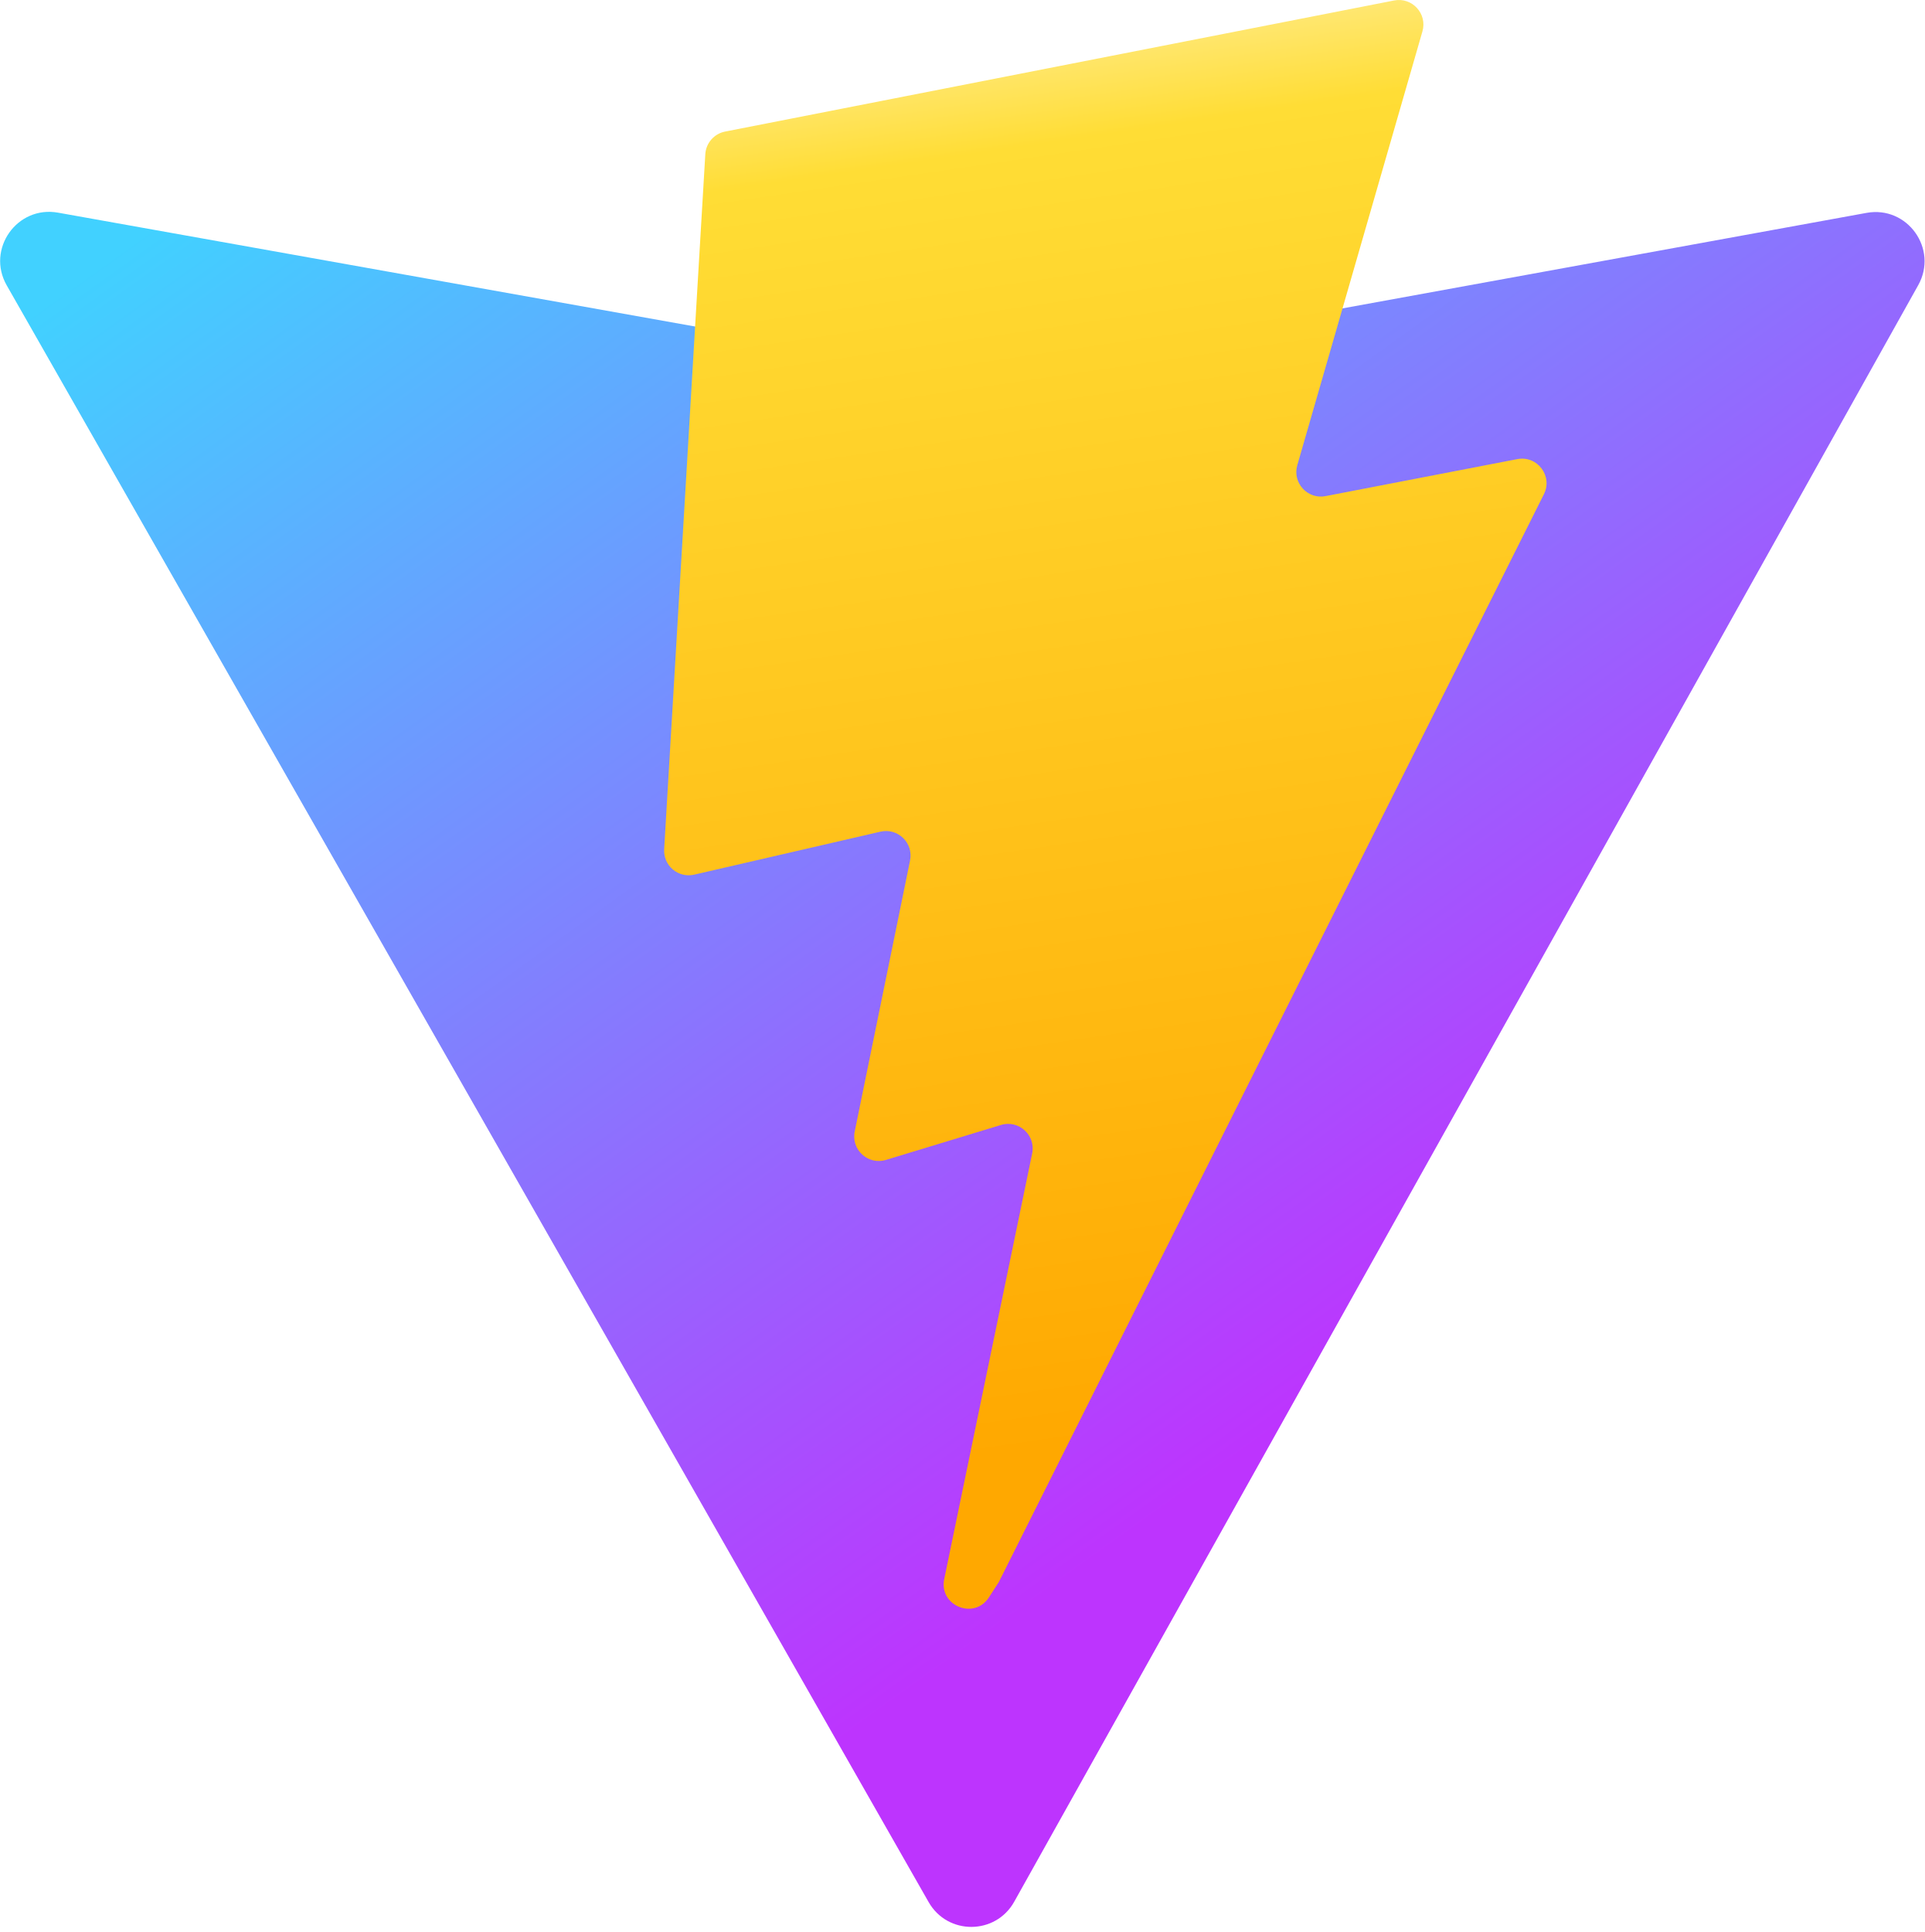
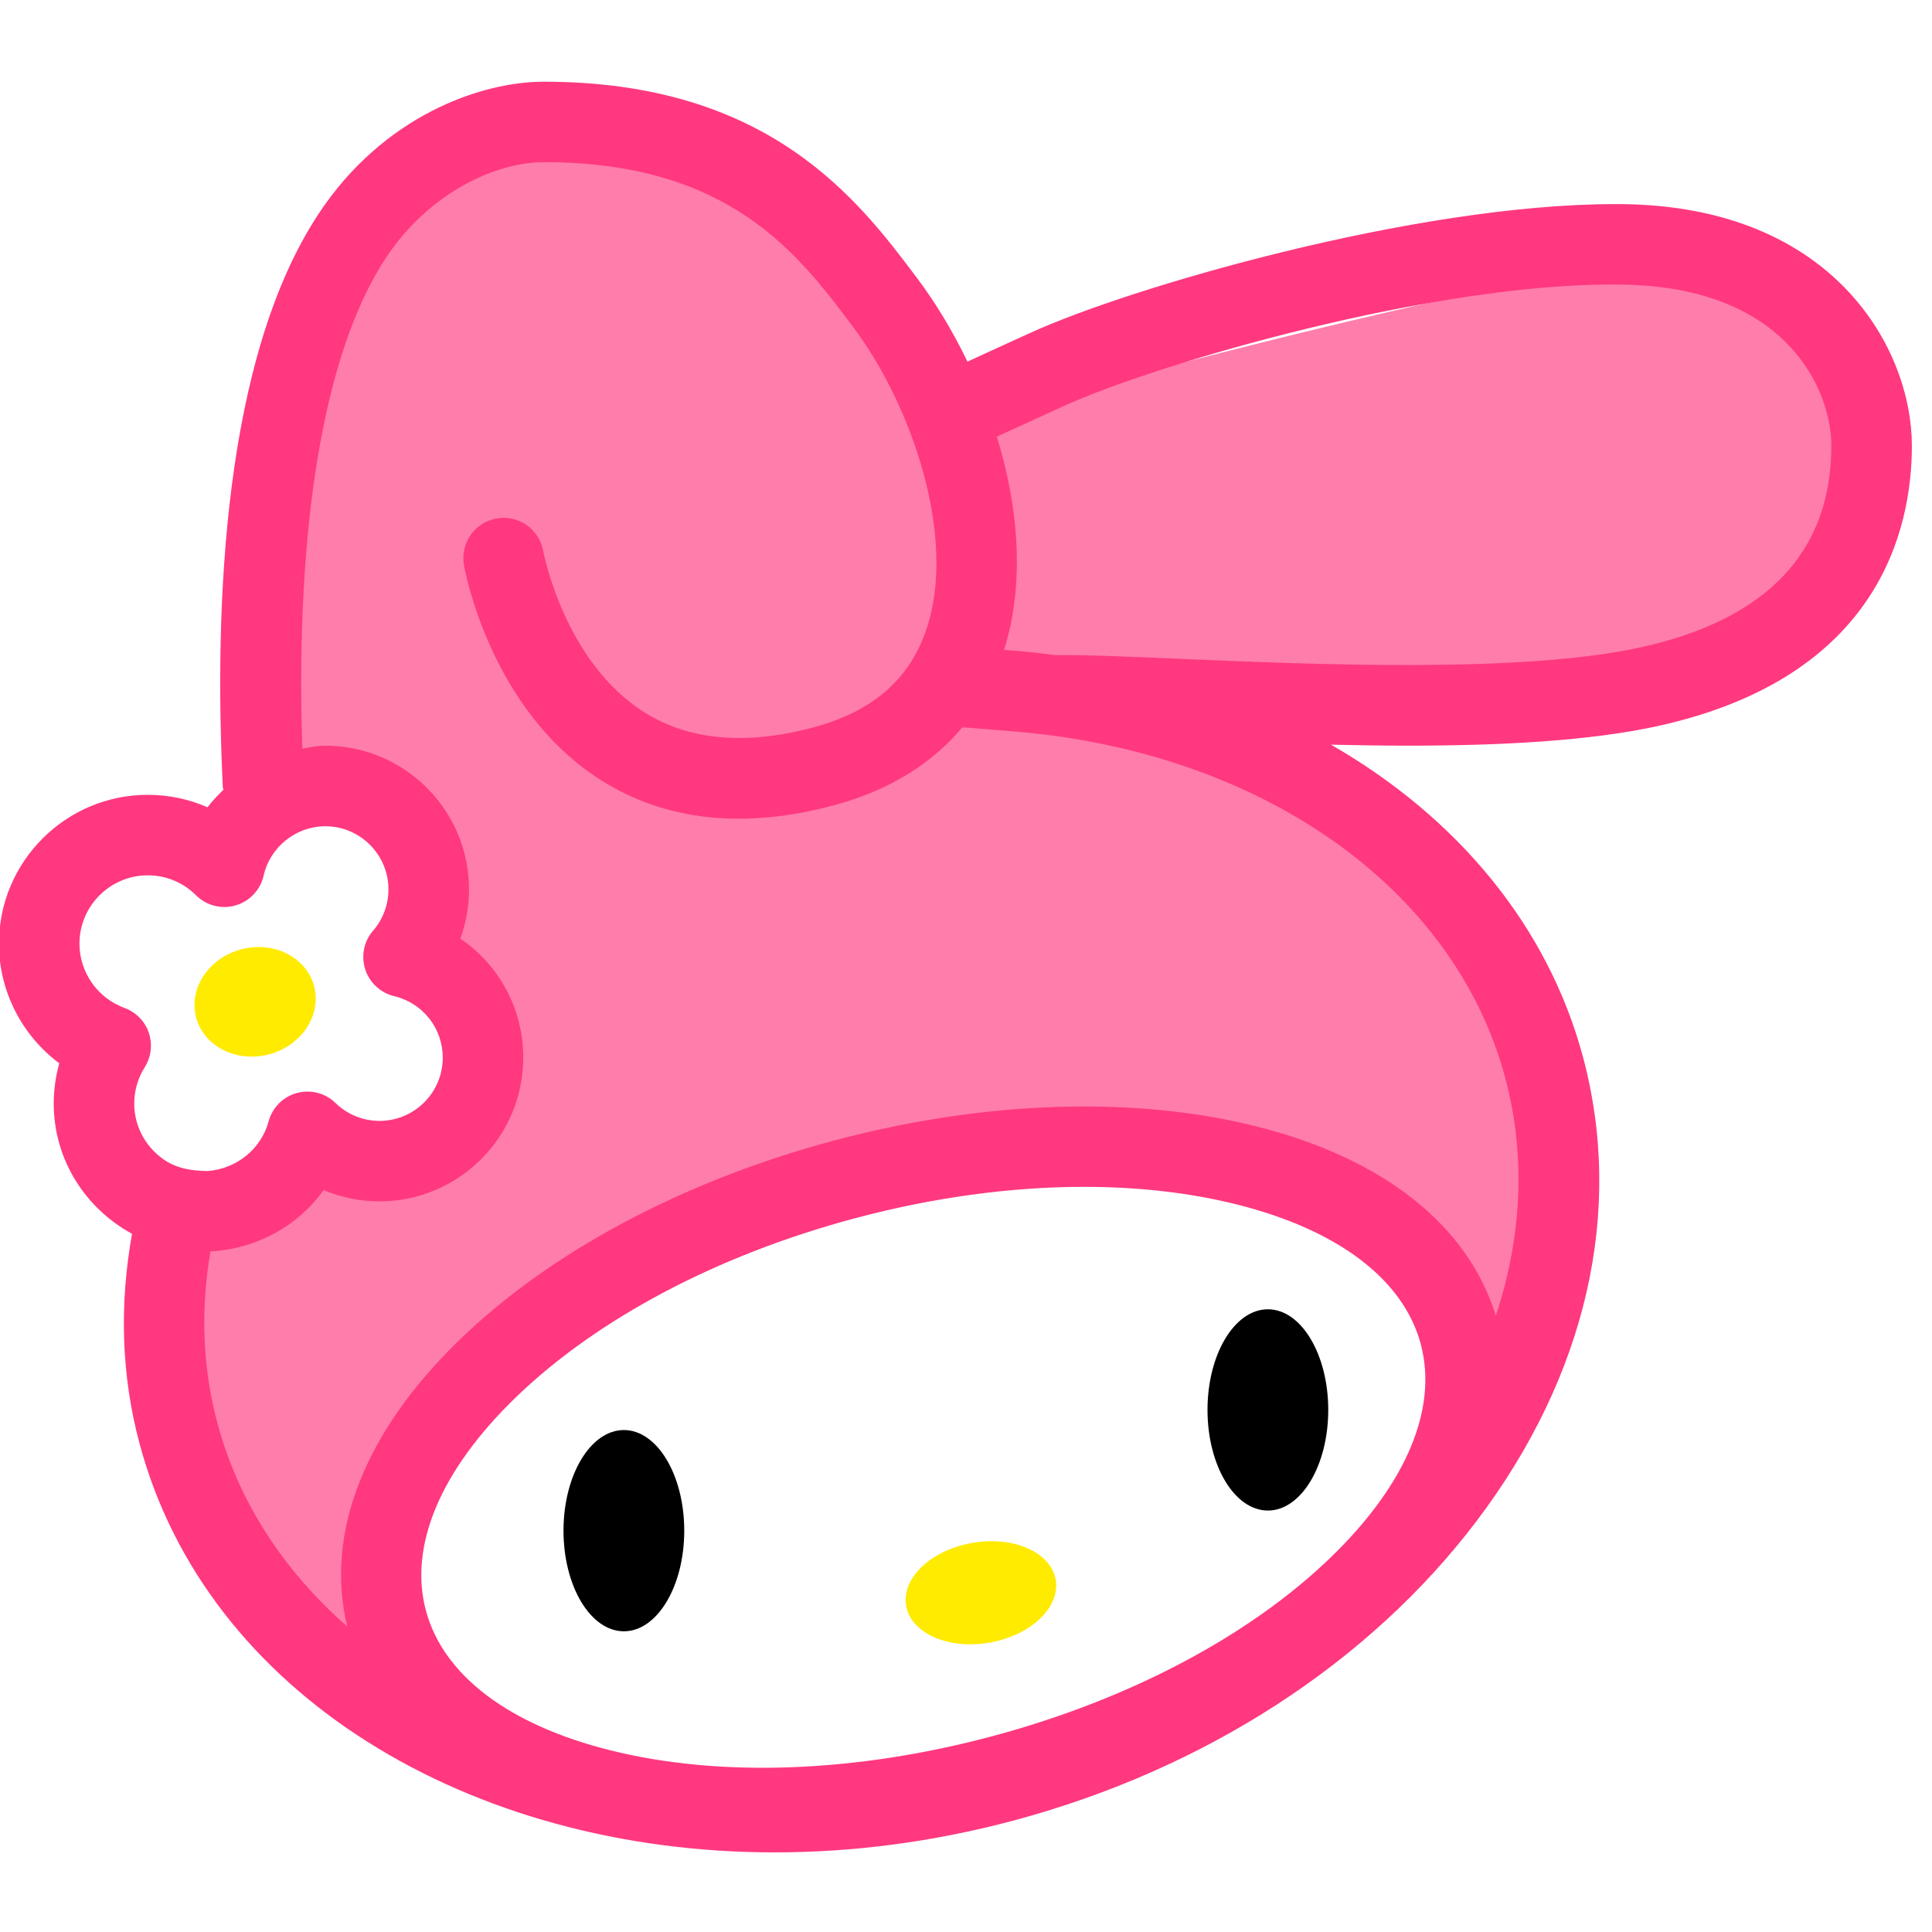
- <svg xmlns="http://www.w3.org/2000/svg" aria-hidden="true" role="img" class="iconify iconify--logos" width="31.88" height="32" preserveAspectRatio="xMidYMid meet" viewBox="0 0 256 257">
-   <defs>
-     <linearGradient id="IconifyId1813088fe1fbc01fb466" x1="-.828%" x2="57.636%" y1="7.652%" y2="78.411%">
-       <stop offset="0%" stop-color="#41D1FF" />
-       <stop offset="100%" stop-color="#BD34FE" />
-     </linearGradient>
-     <linearGradient id="IconifyId1813088fe1fbc01fb467" x1="43.376%" x2="50.316%" y1="2.242%" y2="89.03%">
-       <stop offset="0%" stop-color="#FFEA83" />
-       <stop offset="8.333%" stop-color="#FFDD35" />
-       <stop offset="100%" stop-color="#FFA800" />
-     </linearGradient>
-   </defs>
-   <path fill="url(#IconifyId1813088fe1fbc01fb466)" d="M255.153 37.938L134.897 252.976c-2.483 4.44-8.862 4.466-11.382.048L.875 37.958c-2.746-4.814 1.371-10.646 6.827-9.67l120.385 21.517a6.537 6.537 0 0 0 2.322-.004l117.867-21.483c5.438-.991 9.574 4.796 6.877 9.62Z" />
-   <path fill="url(#IconifyId1813088fe1fbc01fb467)" d="M185.432.063L96.44 17.501a3.268 3.268 0 0 0-2.634 3.014l-5.474 92.456a3.268 3.268 0 0 0 3.997 3.378l24.777-5.718c2.318-.535 4.413 1.507 3.936 3.838l-7.361 36.047c-.495 2.426 1.782 4.5 4.151 3.78l15.304-4.649c2.372-.72 4.652 1.36 4.15 3.788l-11.698 56.621c-.732 3.542 3.979 5.473 5.943 2.437l1.313-2.028l72.516-144.72c1.215-2.423-.88-5.186-3.54-4.672l-25.505 4.922c-2.396.462-4.435-1.77-3.759-4.114l16.646-57.705c.677-2.35-1.37-4.583-3.769-4.113Z" />
+ <svg xmlns="http://www.w3.org/2000/svg" viewBox="0 0 48 48" width="48px" height="48px" fill-rule="evenodd" clip-rule="evenodd">
+   <ellipse cx="15.5" cy="38.029" fill-rule="evenodd" clip-rule="evenodd" rx="1.5" ry="2.5" />
+   <ellipse cx="31.5" cy="35.029" fill-rule="evenodd" clip-rule="evenodd" rx="1.5" ry="2.5" />
+   <path fill="#ffeb00" fill-rule="evenodd" d="M24.153,38.333c1.025-0.18,1.955,0.229,2.075,0.913 c0.12,0.683-0.615,1.384-1.641,1.564s-1.955-0.229-2.075-0.913C22.392,39.213,23.128,38.512,24.153,38.333z" clip-rule="evenodd" />
+   <path fill="#ff7daa" fill-rule="evenodd" d="M42.367,6.529c-2.325-0.594-18.646,4-18.646,4s-3.721-6-6.285-7 c-2.563-1-5.832,0-6.849,1c-1.017,1-3.256,5-4.101,8.431c-0.415,1.686-0.422,4.749-0.321,7.43c0.471-0.528,1.155-0.861,1.918-0.861 c1.418,0,2.57,1.152,2.57,2.57c0,0.642-0.236,1.229-0.625,1.679c1.131,0.27,1.972,1.287,1.972,2.5c0,1.418-1.152,2.57-2.57,2.57 c-0.697,0-1.329-0.278-1.792-0.728c-0.309,1.149-1.359,1.996-2.605,1.996c-0.209,0-0.411-0.029-0.606-0.074 c-0.455,1.834-0.488,3.722,0.007,5.57c1.952,7.283,11.138,11.16,20.501,8.651c9.363-2.509,15.381-10.459,13.429-17.742 c-1.068-3.986-4.303-6.95-8.547-8.407l0.624-0.584c0,0,10.327-0.474,11.56-0.73c1.233-0.256,4.5-3.839,5-5.509 C47.5,9.62,44.692,7.122,42.367,6.529z M36.263,33.133c1.094,4.081-3.989,8.995-11.342,10.965 c-7.354,1.97-14.212,0.256-15.305-3.825c-1.094-4.081,3.989-8.995,11.342-10.965C28.312,27.338,35.17,29.052,36.263,33.133z" clip-rule="evenodd" />
+   <path fill="#ff3880" d="M40.277,5.071c-0.052,0-0.104,0-0.155,0c-4.963,0-12.078,2.076-14.539,3.206l-0.391,0.178 c-0.339,0.154-0.803,0.366-1.156,0.529c-0.367-0.761-0.79-1.459-1.236-2.054c-1.463-1.951-3.675-4.9-9.289-4.9 c-1.585,0-4.002,0.861-5.599,3.287C5.551,8.9,5.316,15.039,5.536,19.558c0.001,0.022,0.013,0.04,0.015,0.062 c-0.138,0.14-0.28,0.276-0.393,0.437c-0.463-0.203-0.967-0.31-1.486-0.31c-2.039,0-3.698,1.659-3.698,3.698 c0,1.187,0.575,2.285,1.499,2.972c-0.091,0.324-0.138,0.66-0.138,1.001c0,1.401,0.793,2.608,1.945,3.235 c-0.316,1.766-0.268,3.517,0.188,5.217c1.668,6.223,8.193,10.152,15.778,10.152c1.935,0,3.938-0.256,5.947-0.794 c4.742-1.271,8.825-3.914,11.496-7.443c2.729-3.604,3.665-7.697,2.64-11.524c-0.873-3.26-3.132-5.962-6.261-7.76 c0.629,0.014,1.261,0.025,1.894,0.025c2.294,0,4.547-0.114,6.255-0.494c5.467-1.215,6.283-4.882,6.283-6.96 C47.5,8.685,45.576,5.117,40.277,5.071z M1.974,23.445c0-0.936,0.762-1.698,1.698-1.698c0.451,0,0.877,0.176,1.198,0.496 c0.258,0.257,0.638,0.354,0.984,0.251c0.35-0.102,0.616-0.385,0.696-0.741c0.159-0.709,0.804-1.225,1.532-1.225 c0.865,0,1.569,0.705,1.569,1.57c0,0.376-0.136,0.741-0.382,1.025c-0.229,0.264-0.302,0.628-0.195,0.961 c0.107,0.332,0.381,0.584,0.721,0.666C10.505,24.919,11,25.548,11,26.278c0,0.866-0.704,1.57-1.57,1.57 c-0.411,0-0.799-0.158-1.094-0.444c-0.253-0.248-0.617-0.342-0.962-0.248c-0.342,0.094-0.608,0.362-0.701,0.704 c-0.187,0.693-0.796,1.174-1.503,1.233c-0.445-0.001-0.75-0.076-1.015-0.229c-0.489-0.298-0.82-0.832-0.82-1.446 c0-0.32,0.09-0.633,0.261-0.903c0.161-0.256,0.198-0.571,0.101-0.857s-0.32-0.512-0.604-0.616 C2.423,24.797,1.974,24.156,1.974,23.445z M21.217,30.274c1.952-0.523,3.897-0.787,5.718-0.787c1.345,0,2.621,0.145,3.781,0.434 c2.524,0.631,4.151,1.863,4.582,3.471s-0.362,3.488-2.232,5.297c-2.023,1.956-5.008,3.534-8.403,4.444 c-3.394,0.909-6.769,1.035-9.499,0.353c-2.524-0.631-4.151-1.863-4.582-3.471s0.362-3.488,2.232-5.297 C14.837,32.762,17.821,31.184,21.217,30.274z M37.397,26.778c0.515,1.923,0.418,3.939-0.234,5.912 c-0.69-2.245-2.791-3.916-5.963-4.709c-3.052-0.761-6.783-0.634-10.501,0.362c-3.718,0.996-7.012,2.75-9.275,4.938 c-2.375,2.296-3.359,4.822-2.796,7.131c-1.554-1.366-2.695-3.069-3.228-5.06c-0.371-1.384-0.418-2.813-0.172-4.261 c1.138-0.061,2.171-0.627,2.813-1.524c0.435,0.184,0.904,0.28,1.389,0.28c1.969,0,3.57-1.602,3.57-3.57 c0-1.216-0.605-2.309-1.563-2.957c0.142-0.389,0.216-0.802,0.216-1.223c0-1.969-1.602-3.57-3.569-3.57 c-0.196,0-0.384,0.04-0.573,0.072C7.33,13.056,8.051,8.74,9.582,6.415c1.086-1.648,2.756-2.386,3.929-2.386 c4.614,0,6.319,2.273,7.689,4.1c1.461,1.948,2.592,5.247,1.81,7.524c-0.421,1.228-1.328,2.017-2.772,2.411 c-1.691,0.459-3.114,0.336-4.233-0.369c-1.981-1.25-2.499-3.953-2.509-4.004c-0.096-0.542-0.613-0.907-1.156-0.81 c-0.544,0.095-0.908,0.613-0.813,1.157c0.025,0.146,0.658,3.601,3.396,5.339c1.616,1.026,3.583,1.235,5.841,0.617 c1.327-0.362,2.387-1.018,3.148-1.926c0.283,0.022,0.779,0.063,1.05,0.085l0.177,0.014C31.316,18.66,36.129,22.04,37.397,26.778z M40.783,16.079c-2.935,0.652-8.076,0.433-11.479,0.289c-1.328-0.057-2.382-0.101-3.079-0.091c0,0-0.001,0-0.001,0 c-0.307-0.038-0.614-0.078-0.928-0.103l-0.174-0.014c-0.051-0.004-0.112-0.009-0.176-0.015c0.522-1.663,0.358-3.549-0.18-5.297 c0.344-0.159,0.879-0.402,1.254-0.573l0.396-0.181c2.282-1.048,9.273-3.093,13.843-3.023c4.146,0.036,5.24,2.632,5.24,4 C45.5,13.698,43.913,15.383,40.783,16.079z" />
+   <path fill="#ffeb00" fill-rule="evenodd" d="M5.989,23.587c0.808-0.217,1.621,0.192,1.814,0.911 c0.193,0.719-0.307,1.48-1.115,1.696s-1.621-0.192-1.814-0.911C4.68,24.563,5.18,23.803,5.989,23.587z" clip-rule="evenodd" />
</svg>
